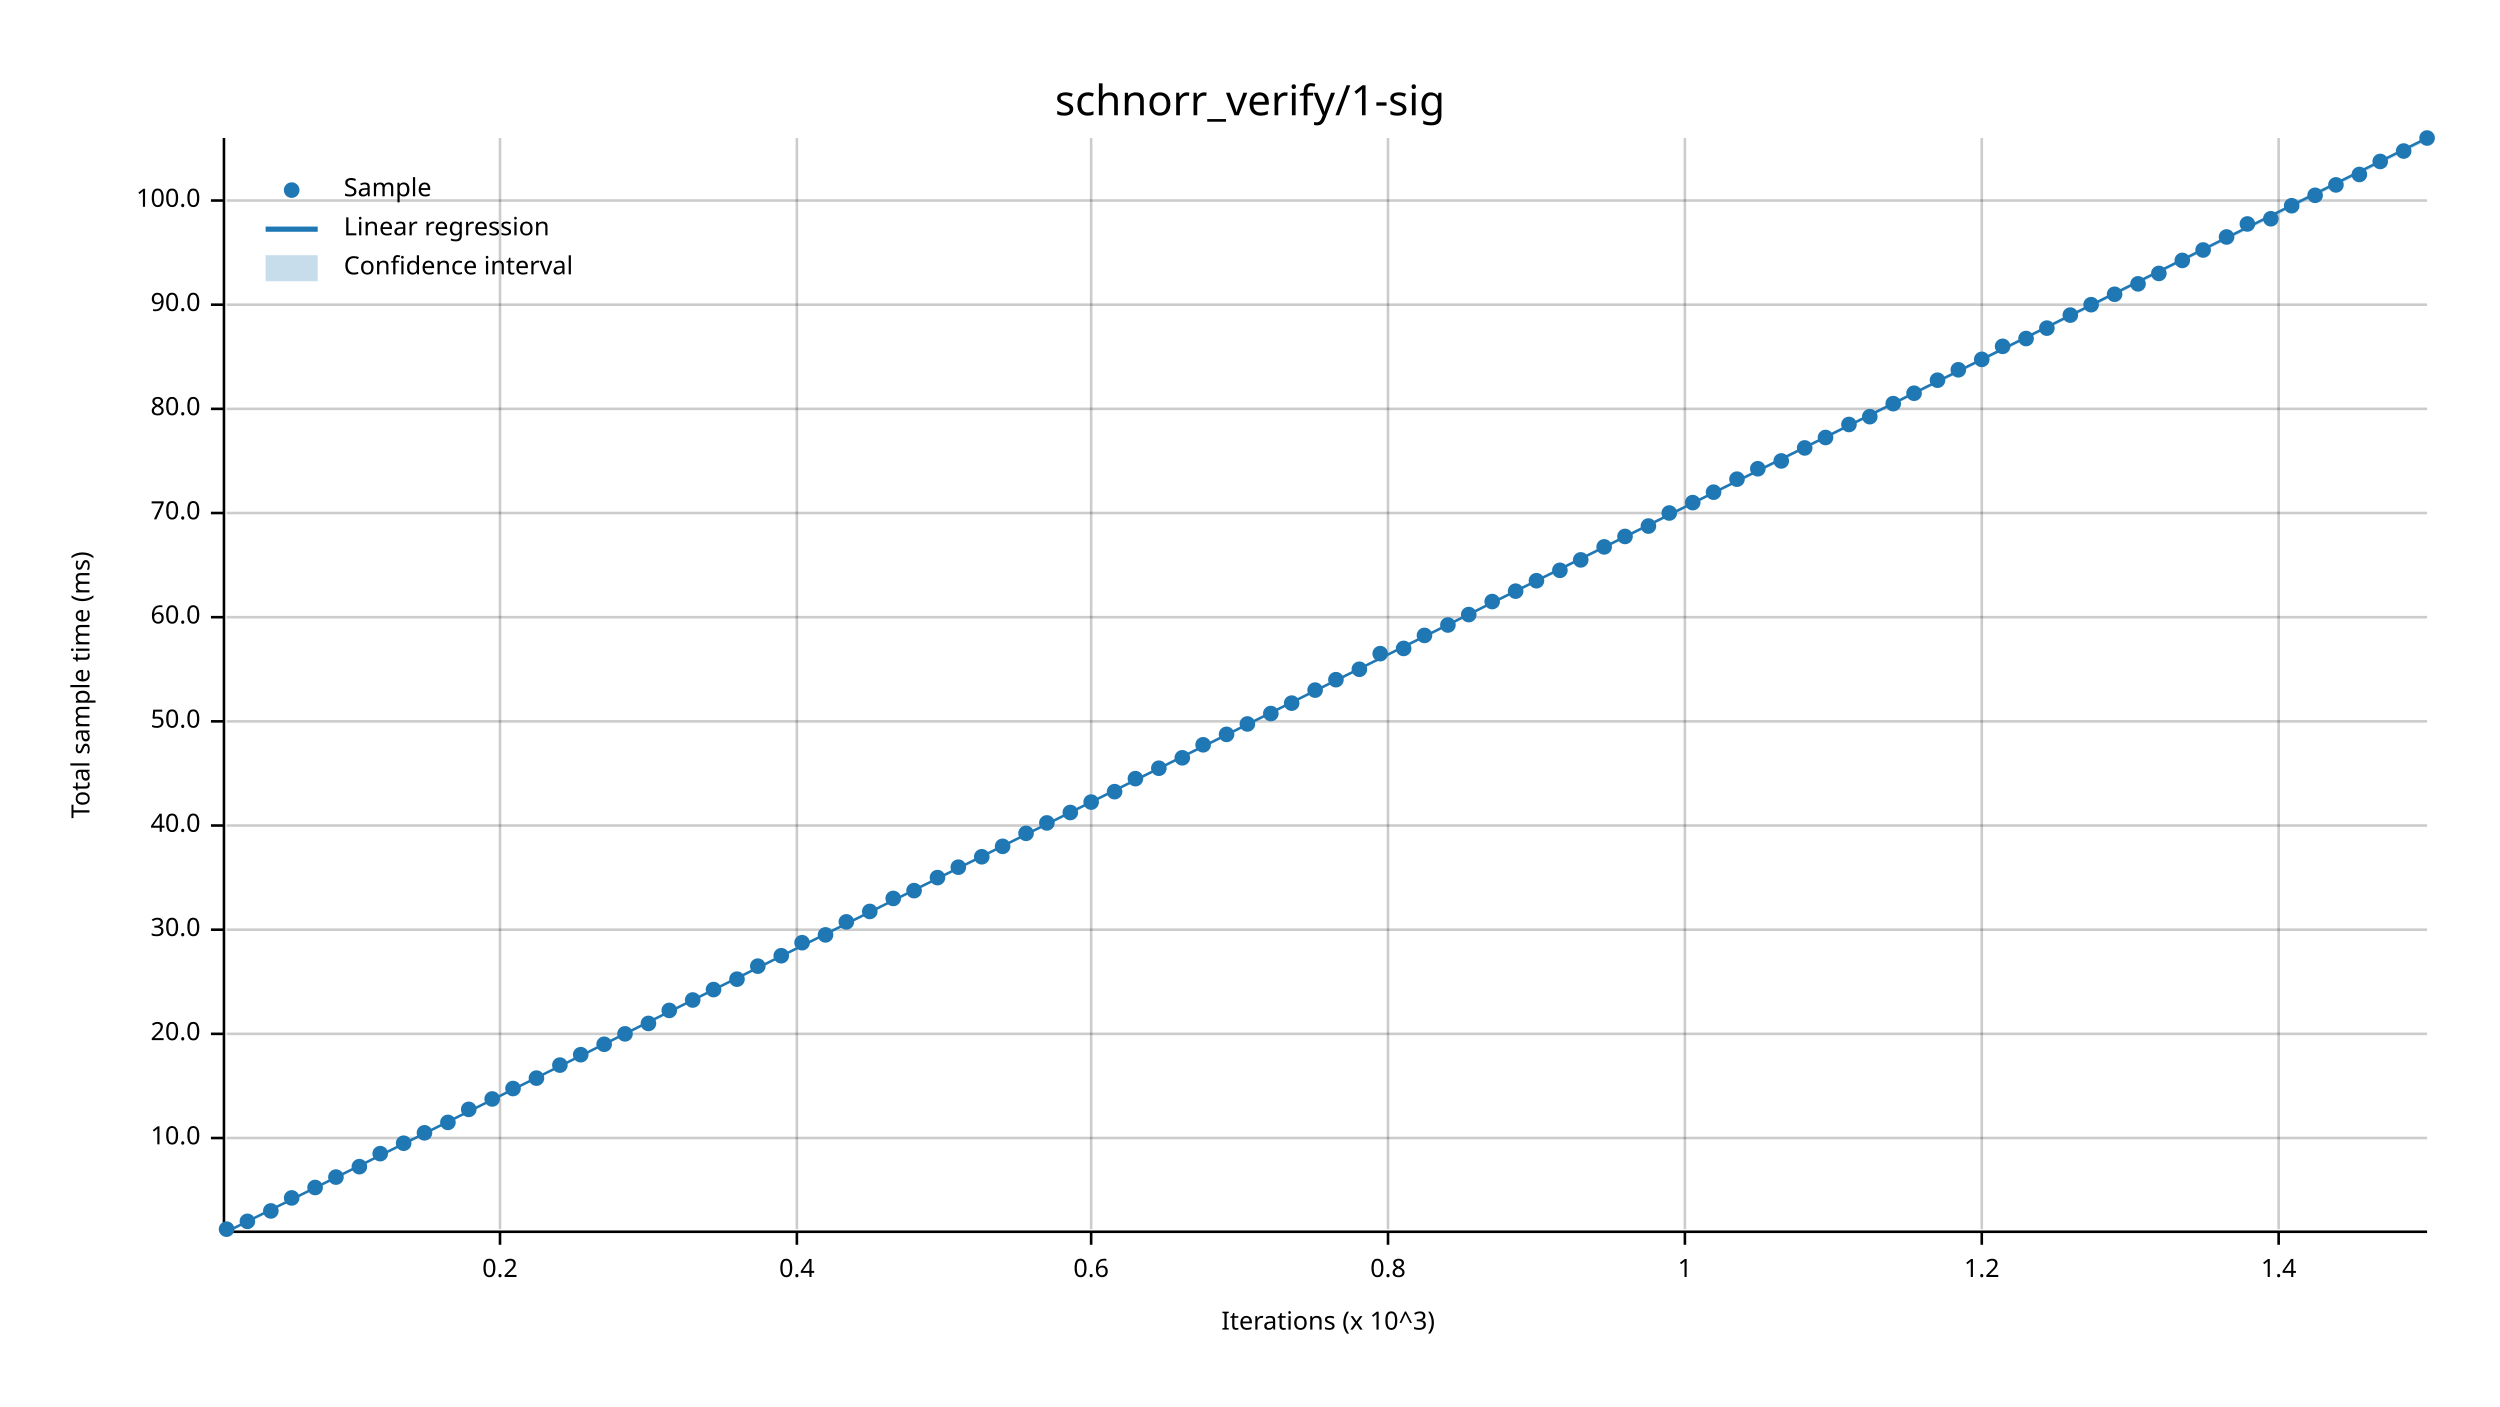
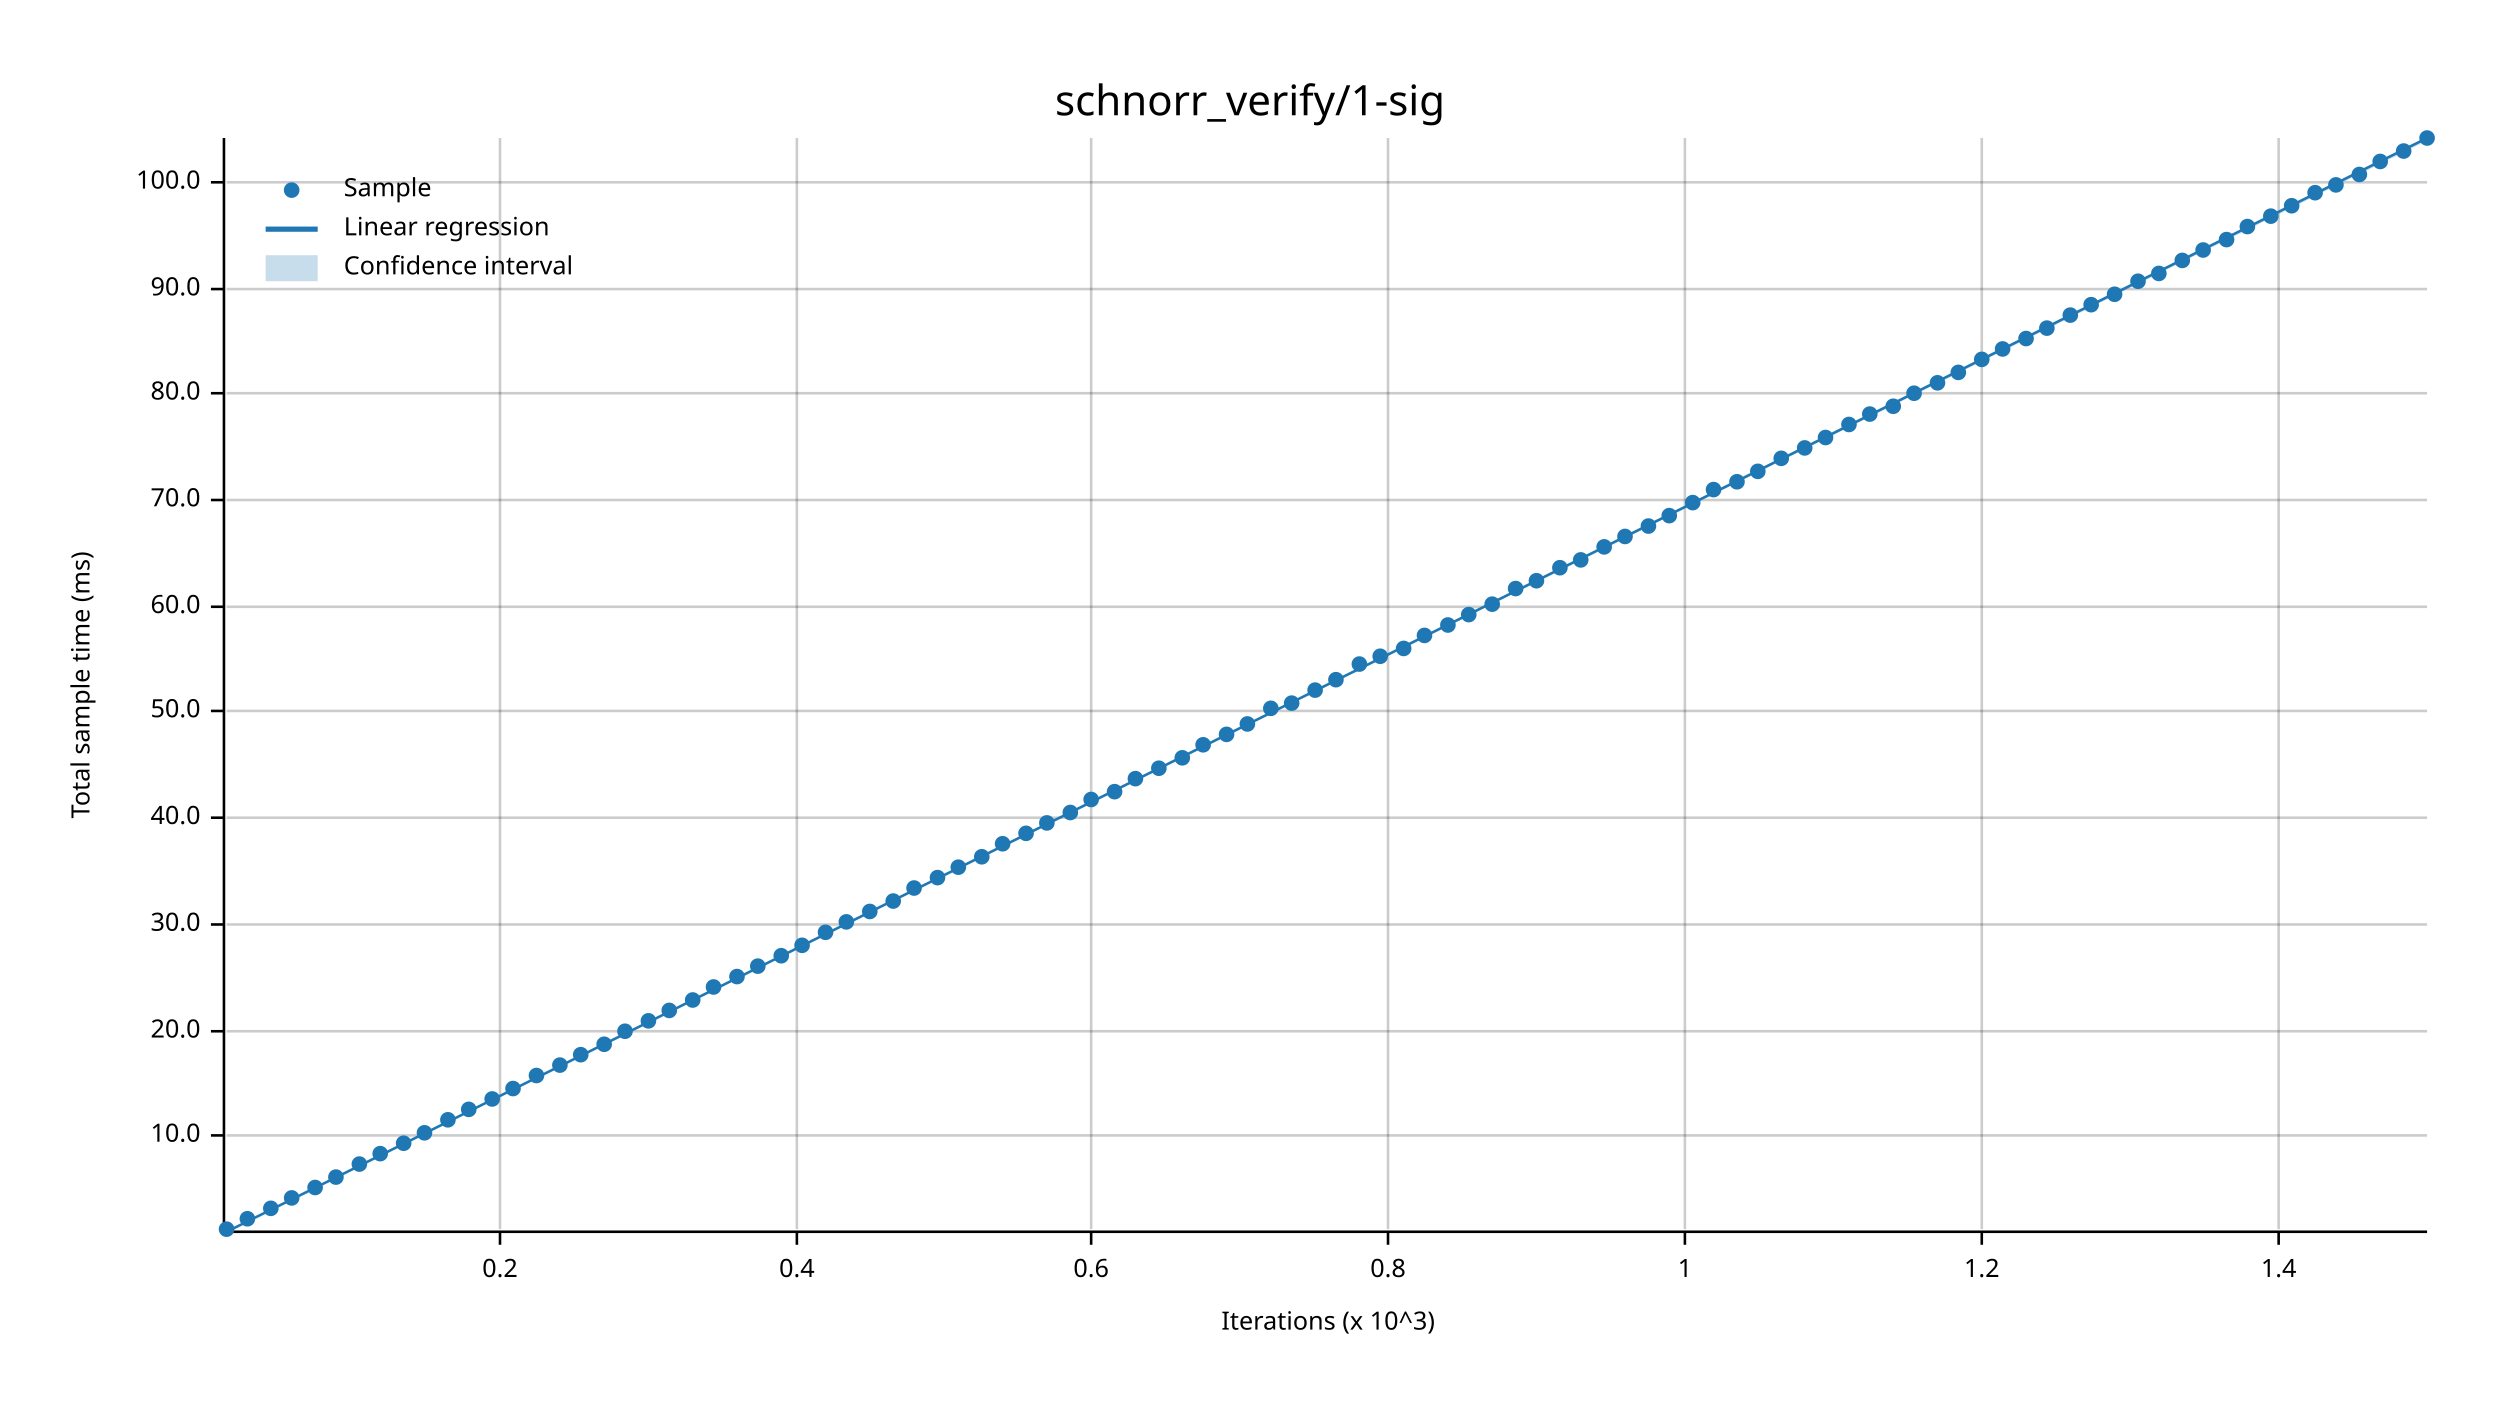
<svg xmlns="http://www.w3.org/2000/svg" width="960" height="540" viewBox="0 0 960 540">
  <text x="480" y="32" dy="0.76em" text-anchor="middle" font-family="sans-serif" font-size="16.129" opacity="1" fill="#000000">
schnorr_verify/1-sig
</text>
  <text x="27" y="263" dy="0.76em" text-anchor="middle" font-family="sans-serif" font-size="9.677" opacity="1" fill="#000000" transform="rotate(270, 27, 263)">
Total sample time (ms)
</text>
  <text x="510" y="513" dy="-0.5ex" text-anchor="middle" font-family="sans-serif" font-size="9.677" opacity="1" fill="#000000">
Iterations (x 10^3)
</text>
  <line opacity="0.2" stroke="#000000" stroke-width="1" x1="192" y1="472" x2="192" y2="53" />
  <line opacity="0.2" stroke="#000000" stroke-width="1" x1="306" y1="472" x2="306" y2="53" />
  <line opacity="0.2" stroke="#000000" stroke-width="1" x1="419" y1="472" x2="419" y2="53" />
  <line opacity="0.2" stroke="#000000" stroke-width="1" x1="533" y1="472" x2="533" y2="53" />
  <line opacity="0.2" stroke="#000000" stroke-width="1" x1="647" y1="472" x2="647" y2="53" />
  <line opacity="0.2" stroke="#000000" stroke-width="1" x1="761" y1="472" x2="761" y2="53" />
  <line opacity="0.2" stroke="#000000" stroke-width="1" x1="875" y1="472" x2="875" y2="53" />
-   <line opacity="0.2" stroke="#000000" stroke-width="1" x1="87" y1="437" x2="932" y2="437" />
-   <line opacity="0.2" stroke="#000000" stroke-width="1" x1="87" y1="397" x2="932" y2="397" />
-   <line opacity="0.2" stroke="#000000" stroke-width="1" x1="87" y1="357" x2="932" y2="357" />
-   <line opacity="0.2" stroke="#000000" stroke-width="1" x1="87" y1="317" x2="932" y2="317" />
-   <line opacity="0.2" stroke="#000000" stroke-width="1" x1="87" y1="277" x2="932" y2="277" />
-   <line opacity="0.2" stroke="#000000" stroke-width="1" x1="87" y1="237" x2="932" y2="237" />
-   <line opacity="0.2" stroke="#000000" stroke-width="1" x1="87" y1="197" x2="932" y2="197" />
-   <line opacity="0.2" stroke="#000000" stroke-width="1" x1="87" y1="157" x2="932" y2="157" />
-   <line opacity="0.2" stroke="#000000" stroke-width="1" x1="87" y1="117" x2="932" y2="117" />
-   <line opacity="0.2" stroke="#000000" stroke-width="1" x1="87" y1="77" x2="932" y2="77" />
+   <line opacity="0.2" stroke="#000000" stroke-width="1" x1="87" y1="436" x2="932" y2="436" />
+   <line opacity="0.2" stroke="#000000" stroke-width="1" x1="87" y1="396" x2="932" y2="396" />
+   <line opacity="0.2" stroke="#000000" stroke-width="1" x1="87" y1="355" x2="932" y2="355" />
+   <line opacity="0.2" stroke="#000000" stroke-width="1" x1="87" y1="314" x2="932" y2="314" />
+   <line opacity="0.2" stroke="#000000" stroke-width="1" x1="87" y1="273" x2="932" y2="273" />
+   <line opacity="0.2" stroke="#000000" stroke-width="1" x1="87" y1="233" x2="932" y2="233" />
+   <line opacity="0.2" stroke="#000000" stroke-width="1" x1="87" y1="192" x2="932" y2="192" />
+   <line opacity="0.2" stroke="#000000" stroke-width="1" x1="87" y1="151" x2="932" y2="151" />
+   <line opacity="0.2" stroke="#000000" stroke-width="1" x1="87" y1="111" x2="932" y2="111" />
+   <line opacity="0.2" stroke="#000000" stroke-width="1" x1="87" y1="70" x2="932" y2="70" />
  <polyline fill="none" opacity="1" stroke="#000000" stroke-width="1" points="86,53 86,472 " />
-   <text x="77" y="437" dy="0.5ex" text-anchor="end" font-family="sans-serif" font-size="9.677" opacity="1" fill="#000000">
+   <text x="77" y="436" dy="0.5ex" text-anchor="end" font-family="sans-serif" font-size="9.677" opacity="1" fill="#000000">
10.0
</text>
-   <polyline fill="none" opacity="1" stroke="#000000" stroke-width="1" points="81,437 86,437 " />
-   <text x="77" y="397" dy="0.5ex" text-anchor="end" font-family="sans-serif" font-size="9.677" opacity="1" fill="#000000">
+   <polyline fill="none" opacity="1" stroke="#000000" stroke-width="1" points="81,436 86,436 " />
+   <text x="77" y="396" dy="0.5ex" text-anchor="end" font-family="sans-serif" font-size="9.677" opacity="1" fill="#000000">
20.0
</text>
-   <polyline fill="none" opacity="1" stroke="#000000" stroke-width="1" points="81,397 86,397 " />
-   <text x="77" y="357" dy="0.5ex" text-anchor="end" font-family="sans-serif" font-size="9.677" opacity="1" fill="#000000">
+   <polyline fill="none" opacity="1" stroke="#000000" stroke-width="1" points="81,396 86,396 " />
+   <text x="77" y="355" dy="0.5ex" text-anchor="end" font-family="sans-serif" font-size="9.677" opacity="1" fill="#000000">
30.0
</text>
-   <polyline fill="none" opacity="1" stroke="#000000" stroke-width="1" points="81,357 86,357 " />
-   <text x="77" y="317" dy="0.5ex" text-anchor="end" font-family="sans-serif" font-size="9.677" opacity="1" fill="#000000">
+   <polyline fill="none" opacity="1" stroke="#000000" stroke-width="1" points="81,355 86,355 " />
+   <text x="77" y="314" dy="0.5ex" text-anchor="end" font-family="sans-serif" font-size="9.677" opacity="1" fill="#000000">
40.0
</text>
-   <polyline fill="none" opacity="1" stroke="#000000" stroke-width="1" points="81,317 86,317 " />
-   <text x="77" y="277" dy="0.5ex" text-anchor="end" font-family="sans-serif" font-size="9.677" opacity="1" fill="#000000">
+   <polyline fill="none" opacity="1" stroke="#000000" stroke-width="1" points="81,314 86,314 " />
+   <text x="77" y="273" dy="0.5ex" text-anchor="end" font-family="sans-serif" font-size="9.677" opacity="1" fill="#000000">
50.0
</text>
-   <polyline fill="none" opacity="1" stroke="#000000" stroke-width="1" points="81,277 86,277 " />
-   <text x="77" y="237" dy="0.5ex" text-anchor="end" font-family="sans-serif" font-size="9.677" opacity="1" fill="#000000">
+   <polyline fill="none" opacity="1" stroke="#000000" stroke-width="1" points="81,273 86,273 " />
+   <text x="77" y="233" dy="0.5ex" text-anchor="end" font-family="sans-serif" font-size="9.677" opacity="1" fill="#000000">
60.0
</text>
-   <polyline fill="none" opacity="1" stroke="#000000" stroke-width="1" points="81,237 86,237 " />
-   <text x="77" y="197" dy="0.5ex" text-anchor="end" font-family="sans-serif" font-size="9.677" opacity="1" fill="#000000">
+   <polyline fill="none" opacity="1" stroke="#000000" stroke-width="1" points="81,233 86,233 " />
+   <text x="77" y="192" dy="0.5ex" text-anchor="end" font-family="sans-serif" font-size="9.677" opacity="1" fill="#000000">
70.0
</text>
-   <polyline fill="none" opacity="1" stroke="#000000" stroke-width="1" points="81,197 86,197 " />
-   <text x="77" y="157" dy="0.5ex" text-anchor="end" font-family="sans-serif" font-size="9.677" opacity="1" fill="#000000">
+   <polyline fill="none" opacity="1" stroke="#000000" stroke-width="1" points="81,192 86,192 " />
+   <text x="77" y="151" dy="0.5ex" text-anchor="end" font-family="sans-serif" font-size="9.677" opacity="1" fill="#000000">
80.0
</text>
-   <polyline fill="none" opacity="1" stroke="#000000" stroke-width="1" points="81,157 86,157 " />
-   <text x="77" y="117" dy="0.5ex" text-anchor="end" font-family="sans-serif" font-size="9.677" opacity="1" fill="#000000">
+   <polyline fill="none" opacity="1" stroke="#000000" stroke-width="1" points="81,151 86,151 " />
+   <text x="77" y="111" dy="0.5ex" text-anchor="end" font-family="sans-serif" font-size="9.677" opacity="1" fill="#000000">
90.0
</text>
-   <polyline fill="none" opacity="1" stroke="#000000" stroke-width="1" points="81,117 86,117 " />
-   <text x="77" y="77" dy="0.5ex" text-anchor="end" font-family="sans-serif" font-size="9.677" opacity="1" fill="#000000">
+   <polyline fill="none" opacity="1" stroke="#000000" stroke-width="1" points="81,111 86,111 " />
+   <text x="77" y="70" dy="0.5ex" text-anchor="end" font-family="sans-serif" font-size="9.677" opacity="1" fill="#000000">
100.0
</text>
-   <polyline fill="none" opacity="1" stroke="#000000" stroke-width="1" points="81,77 86,77 " />
+   <polyline fill="none" opacity="1" stroke="#000000" stroke-width="1" points="81,70 86,70 " />
  <polyline fill="none" opacity="1" stroke="#000000" stroke-width="1" points="87,473 932,473 " />
  <text x="192" y="483" dy="0.76em" text-anchor="middle" font-family="sans-serif" font-size="9.677" opacity="1" fill="#000000">
0.2
</text>
  <polyline fill="none" opacity="1" stroke="#000000" stroke-width="1" points="192,473 192,478 " />
  <text x="306" y="483" dy="0.76em" text-anchor="middle" font-family="sans-serif" font-size="9.677" opacity="1" fill="#000000">
0.4
</text>
  <polyline fill="none" opacity="1" stroke="#000000" stroke-width="1" points="306,473 306,478 " />
  <text x="419" y="483" dy="0.76em" text-anchor="middle" font-family="sans-serif" font-size="9.677" opacity="1" fill="#000000">
0.6
</text>
  <polyline fill="none" opacity="1" stroke="#000000" stroke-width="1" points="419,473 419,478 " />
  <text x="533" y="483" dy="0.76em" text-anchor="middle" font-family="sans-serif" font-size="9.677" opacity="1" fill="#000000">
0.8
</text>
  <polyline fill="none" opacity="1" stroke="#000000" stroke-width="1" points="533,473 533,478 " />
  <text x="647" y="483" dy="0.76em" text-anchor="middle" font-family="sans-serif" font-size="9.677" opacity="1" fill="#000000">
1
</text>
  <polyline fill="none" opacity="1" stroke="#000000" stroke-width="1" points="647,473 647,478 " />
  <text x="761" y="483" dy="0.76em" text-anchor="middle" font-family="sans-serif" font-size="9.677" opacity="1" fill="#000000">
1.2
</text>
  <polyline fill="none" opacity="1" stroke="#000000" stroke-width="1" points="761,473 761,478 " />
  <text x="875" y="483" dy="0.76em" text-anchor="middle" font-family="sans-serif" font-size="9.677" opacity="1" fill="#000000">
1.4
</text>
  <polyline fill="none" opacity="1" stroke="#000000" stroke-width="1" points="875,473 875,478 " />
  <circle cx="87" cy="472" r="3" opacity="1" fill="#1F78B4" stroke="none" stroke-width="1" />
-   <circle cx="95" cy="469" r="3" opacity="1" fill="#1F78B4" stroke="none" stroke-width="1" />
-   <circle cx="104" cy="465" r="3" opacity="1" fill="#1F78B4" stroke="none" stroke-width="1" />
+   <circle cx="95" cy="468" r="3" opacity="1" fill="#1F78B4" stroke="none" stroke-width="1" />
+   <circle cx="104" cy="464" r="3" opacity="1" fill="#1F78B4" stroke="none" stroke-width="1" />
  <circle cx="112" cy="460" r="3" opacity="1" fill="#1F78B4" stroke="none" stroke-width="1" />
  <circle cx="121" cy="456" r="3" opacity="1" fill="#1F78B4" stroke="none" stroke-width="1" />
  <circle cx="129" cy="452" r="3" opacity="1" fill="#1F78B4" stroke="none" stroke-width="1" />
-   <circle cx="138" cy="448" r="3" opacity="1" fill="#1F78B4" stroke="none" stroke-width="1" />
+   <circle cx="138" cy="447" r="3" opacity="1" fill="#1F78B4" stroke="none" stroke-width="1" />
  <circle cx="146" cy="443" r="3" opacity="1" fill="#1F78B4" stroke="none" stroke-width="1" />
  <circle cx="155" cy="439" r="3" opacity="1" fill="#1F78B4" stroke="none" stroke-width="1" />
  <circle cx="163" cy="435" r="3" opacity="1" fill="#1F78B4" stroke="none" stroke-width="1" />
-   <circle cx="172" cy="431" r="3" opacity="1" fill="#1F78B4" stroke="none" stroke-width="1" />
+   <circle cx="172" cy="430" r="3" opacity="1" fill="#1F78B4" stroke="none" stroke-width="1" />
  <circle cx="180" cy="426" r="3" opacity="1" fill="#1F78B4" stroke="none" stroke-width="1" />
  <circle cx="189" cy="422" r="3" opacity="1" fill="#1F78B4" stroke="none" stroke-width="1" />
  <circle cx="197" cy="418" r="3" opacity="1" fill="#1F78B4" stroke="none" stroke-width="1" />
-   <circle cx="206" cy="414" r="3" opacity="1" fill="#1F78B4" stroke="none" stroke-width="1" />
+   <circle cx="206" cy="413" r="3" opacity="1" fill="#1F78B4" stroke="none" stroke-width="1" />
  <circle cx="215" cy="409" r="3" opacity="1" fill="#1F78B4" stroke="none" stroke-width="1" />
  <circle cx="223" cy="405" r="3" opacity="1" fill="#1F78B4" stroke="none" stroke-width="1" />
  <circle cx="232" cy="401" r="3" opacity="1" fill="#1F78B4" stroke="none" stroke-width="1" />
-   <circle cx="240" cy="397" r="3" opacity="1" fill="#1F78B4" stroke="none" stroke-width="1" />
-   <circle cx="249" cy="393" r="3" opacity="1" fill="#1F78B4" stroke="none" stroke-width="1" />
+   <circle cx="240" cy="396" r="3" opacity="1" fill="#1F78B4" stroke="none" stroke-width="1" />
+   <circle cx="249" cy="392" r="3" opacity="1" fill="#1F78B4" stroke="none" stroke-width="1" />
  <circle cx="257" cy="388" r="3" opacity="1" fill="#1F78B4" stroke="none" stroke-width="1" />
  <circle cx="266" cy="384" r="3" opacity="1" fill="#1F78B4" stroke="none" stroke-width="1" />
-   <circle cx="274" cy="380" r="3" opacity="1" fill="#1F78B4" stroke="none" stroke-width="1" />
-   <circle cx="283" cy="376" r="3" opacity="1" fill="#1F78B4" stroke="none" stroke-width="1" />
+   <circle cx="274" cy="379" r="3" opacity="1" fill="#1F78B4" stroke="none" stroke-width="1" />
+   <circle cx="283" cy="375" r="3" opacity="1" fill="#1F78B4" stroke="none" stroke-width="1" />
  <circle cx="291" cy="371" r="3" opacity="1" fill="#1F78B4" stroke="none" stroke-width="1" />
  <circle cx="300" cy="367" r="3" opacity="1" fill="#1F78B4" stroke="none" stroke-width="1" />
-   <circle cx="308" cy="362" r="3" opacity="1" fill="#1F78B4" stroke="none" stroke-width="1" />
-   <circle cx="317" cy="359" r="3" opacity="1" fill="#1F78B4" stroke="none" stroke-width="1" />
+   <circle cx="308" cy="363" r="3" opacity="1" fill="#1F78B4" stroke="none" stroke-width="1" />
+   <circle cx="317" cy="358" r="3" opacity="1" fill="#1F78B4" stroke="none" stroke-width="1" />
  <circle cx="325" cy="354" r="3" opacity="1" fill="#1F78B4" stroke="none" stroke-width="1" />
  <circle cx="334" cy="350" r="3" opacity="1" fill="#1F78B4" stroke="none" stroke-width="1" />
-   <circle cx="343" cy="345" r="3" opacity="1" fill="#1F78B4" stroke="none" stroke-width="1" />
-   <circle cx="351" cy="342" r="3" opacity="1" fill="#1F78B4" stroke="none" stroke-width="1" />
+   <circle cx="343" cy="346" r="3" opacity="1" fill="#1F78B4" stroke="none" stroke-width="1" />
+   <circle cx="351" cy="341" r="3" opacity="1" fill="#1F78B4" stroke="none" stroke-width="1" />
  <circle cx="360" cy="337" r="3" opacity="1" fill="#1F78B4" stroke="none" stroke-width="1" />
  <circle cx="368" cy="333" r="3" opacity="1" fill="#1F78B4" stroke="none" stroke-width="1" />
  <circle cx="377" cy="329" r="3" opacity="1" fill="#1F78B4" stroke="none" stroke-width="1" />
-   <circle cx="385" cy="325" r="3" opacity="1" fill="#1F78B4" stroke="none" stroke-width="1" />
+   <circle cx="385" cy="324" r="3" opacity="1" fill="#1F78B4" stroke="none" stroke-width="1" />
  <circle cx="394" cy="320" r="3" opacity="1" fill="#1F78B4" stroke="none" stroke-width="1" />
  <circle cx="402" cy="316" r="3" opacity="1" fill="#1F78B4" stroke="none" stroke-width="1" />
  <circle cx="411" cy="312" r="3" opacity="1" fill="#1F78B4" stroke="none" stroke-width="1" />
-   <circle cx="419" cy="308" r="3" opacity="1" fill="#1F78B4" stroke="none" stroke-width="1" />
+   <circle cx="419" cy="307" r="3" opacity="1" fill="#1F78B4" stroke="none" stroke-width="1" />
  <circle cx="428" cy="304" r="3" opacity="1" fill="#1F78B4" stroke="none" stroke-width="1" />
  <circle cx="436" cy="299" r="3" opacity="1" fill="#1F78B4" stroke="none" stroke-width="1" />
  <circle cx="445" cy="295" r="3" opacity="1" fill="#1F78B4" stroke="none" stroke-width="1" />
  <circle cx="454" cy="291" r="3" opacity="1" fill="#1F78B4" stroke="none" stroke-width="1" />
  <circle cx="462" cy="286" r="3" opacity="1" fill="#1F78B4" stroke="none" stroke-width="1" />
  <circle cx="471" cy="282" r="3" opacity="1" fill="#1F78B4" stroke="none" stroke-width="1" />
  <circle cx="479" cy="278" r="3" opacity="1" fill="#1F78B4" stroke="none" stroke-width="1" />
-   <circle cx="488" cy="274" r="3" opacity="1" fill="#1F78B4" stroke="none" stroke-width="1" />
+   <circle cx="488" cy="272" r="3" opacity="1" fill="#1F78B4" stroke="none" stroke-width="1" />
  <circle cx="496" cy="270" r="3" opacity="1" fill="#1F78B4" stroke="none" stroke-width="1" />
  <circle cx="505" cy="265" r="3" opacity="1" fill="#1F78B4" stroke="none" stroke-width="1" />
  <circle cx="513" cy="261" r="3" opacity="1" fill="#1F78B4" stroke="none" stroke-width="1" />
-   <circle cx="522" cy="257" r="3" opacity="1" fill="#1F78B4" stroke="none" stroke-width="1" />
-   <circle cx="530" cy="251" r="3" opacity="1" fill="#1F78B4" stroke="none" stroke-width="1" />
+   <circle cx="522" cy="255" r="3" opacity="1" fill="#1F78B4" stroke="none" stroke-width="1" />
+   <circle cx="530" cy="252" r="3" opacity="1" fill="#1F78B4" stroke="none" stroke-width="1" />
  <circle cx="539" cy="249" r="3" opacity="1" fill="#1F78B4" stroke="none" stroke-width="1" />
  <circle cx="547" cy="244" r="3" opacity="1" fill="#1F78B4" stroke="none" stroke-width="1" />
  <circle cx="556" cy="240" r="3" opacity="1" fill="#1F78B4" stroke="none" stroke-width="1" />
  <circle cx="564" cy="236" r="3" opacity="1" fill="#1F78B4" stroke="none" stroke-width="1" />
-   <circle cx="573" cy="231" r="3" opacity="1" fill="#1F78B4" stroke="none" stroke-width="1" />
-   <circle cx="582" cy="227" r="3" opacity="1" fill="#1F78B4" stroke="none" stroke-width="1" />
+   <circle cx="573" cy="232" r="3" opacity="1" fill="#1F78B4" stroke="none" stroke-width="1" />
+   <circle cx="582" cy="226" r="3" opacity="1" fill="#1F78B4" stroke="none" stroke-width="1" />
  <circle cx="590" cy="223" r="3" opacity="1" fill="#1F78B4" stroke="none" stroke-width="1" />
-   <circle cx="599" cy="219" r="3" opacity="1" fill="#1F78B4" stroke="none" stroke-width="1" />
+   <circle cx="599" cy="218" r="3" opacity="1" fill="#1F78B4" stroke="none" stroke-width="1" />
  <circle cx="607" cy="215" r="3" opacity="1" fill="#1F78B4" stroke="none" stroke-width="1" />
  <circle cx="616" cy="210" r="3" opacity="1" fill="#1F78B4" stroke="none" stroke-width="1" />
  <circle cx="624" cy="206" r="3" opacity="1" fill="#1F78B4" stroke="none" stroke-width="1" />
  <circle cx="633" cy="202" r="3" opacity="1" fill="#1F78B4" stroke="none" stroke-width="1" />
-   <circle cx="641" cy="197" r="3" opacity="1" fill="#1F78B4" stroke="none" stroke-width="1" />
+   <circle cx="641" cy="198" r="3" opacity="1" fill="#1F78B4" stroke="none" stroke-width="1" />
  <circle cx="650" cy="193" r="3" opacity="1" fill="#1F78B4" stroke="none" stroke-width="1" />
-   <circle cx="658" cy="189" r="3" opacity="1" fill="#1F78B4" stroke="none" stroke-width="1" />
-   <circle cx="667" cy="184" r="3" opacity="1" fill="#1F78B4" stroke="none" stroke-width="1" />
-   <circle cx="675" cy="180" r="3" opacity="1" fill="#1F78B4" stroke="none" stroke-width="1" />
-   <circle cx="684" cy="177" r="3" opacity="1" fill="#1F78B4" stroke="none" stroke-width="1" />
+   <circle cx="658" cy="188" r="3" opacity="1" fill="#1F78B4" stroke="none" stroke-width="1" />
+   <circle cx="667" cy="185" r="3" opacity="1" fill="#1F78B4" stroke="none" stroke-width="1" />
+   <circle cx="675" cy="181" r="3" opacity="1" fill="#1F78B4" stroke="none" stroke-width="1" />
+   <circle cx="684" cy="176" r="3" opacity="1" fill="#1F78B4" stroke="none" stroke-width="1" />
  <circle cx="693" cy="172" r="3" opacity="1" fill="#1F78B4" stroke="none" stroke-width="1" />
  <circle cx="701" cy="168" r="3" opacity="1" fill="#1F78B4" stroke="none" stroke-width="1" />
  <circle cx="710" cy="163" r="3" opacity="1" fill="#1F78B4" stroke="none" stroke-width="1" />
-   <circle cx="718" cy="160" r="3" opacity="1" fill="#1F78B4" stroke="none" stroke-width="1" />
-   <circle cx="727" cy="155" r="3" opacity="1" fill="#1F78B4" stroke="none" stroke-width="1" />
+   <circle cx="718" cy="159" r="3" opacity="1" fill="#1F78B4" stroke="none" stroke-width="1" />
+   <circle cx="727" cy="156" r="3" opacity="1" fill="#1F78B4" stroke="none" stroke-width="1" />
  <circle cx="735" cy="151" r="3" opacity="1" fill="#1F78B4" stroke="none" stroke-width="1" />
-   <circle cx="744" cy="146" r="3" opacity="1" fill="#1F78B4" stroke="none" stroke-width="1" />
-   <circle cx="752" cy="142" r="3" opacity="1" fill="#1F78B4" stroke="none" stroke-width="1" />
+   <circle cx="744" cy="147" r="3" opacity="1" fill="#1F78B4" stroke="none" stroke-width="1" />
+   <circle cx="752" cy="143" r="3" opacity="1" fill="#1F78B4" stroke="none" stroke-width="1" />
  <circle cx="761" cy="138" r="3" opacity="1" fill="#1F78B4" stroke="none" stroke-width="1" />
-   <circle cx="769" cy="133" r="3" opacity="1" fill="#1F78B4" stroke="none" stroke-width="1" />
+   <circle cx="769" cy="134" r="3" opacity="1" fill="#1F78B4" stroke="none" stroke-width="1" />
  <circle cx="778" cy="130" r="3" opacity="1" fill="#1F78B4" stroke="none" stroke-width="1" />
  <circle cx="786" cy="126" r="3" opacity="1" fill="#1F78B4" stroke="none" stroke-width="1" />
  <circle cx="795" cy="121" r="3" opacity="1" fill="#1F78B4" stroke="none" stroke-width="1" />
  <circle cx="803" cy="117" r="3" opacity="1" fill="#1F78B4" stroke="none" stroke-width="1" />
  <circle cx="812" cy="113" r="3" opacity="1" fill="#1F78B4" stroke="none" stroke-width="1" />
-   <circle cx="821" cy="109" r="3" opacity="1" fill="#1F78B4" stroke="none" stroke-width="1" />
+   <circle cx="821" cy="108" r="3" opacity="1" fill="#1F78B4" stroke="none" stroke-width="1" />
  <circle cx="829" cy="105" r="3" opacity="1" fill="#1F78B4" stroke="none" stroke-width="1" />
  <circle cx="838" cy="100" r="3" opacity="1" fill="#1F78B4" stroke="none" stroke-width="1" />
  <circle cx="846" cy="96" r="3" opacity="1" fill="#1F78B4" stroke="none" stroke-width="1" />
-   <circle cx="855" cy="91" r="3" opacity="1" fill="#1F78B4" stroke="none" stroke-width="1" />
-   <circle cx="863" cy="86" r="3" opacity="1" fill="#1F78B4" stroke="none" stroke-width="1" />
-   <circle cx="872" cy="84" r="3" opacity="1" fill="#1F78B4" stroke="none" stroke-width="1" />
+   <circle cx="855" cy="92" r="3" opacity="1" fill="#1F78B4" stroke="none" stroke-width="1" />
+   <circle cx="863" cy="87" r="3" opacity="1" fill="#1F78B4" stroke="none" stroke-width="1" />
+   <circle cx="872" cy="83" r="3" opacity="1" fill="#1F78B4" stroke="none" stroke-width="1" />
  <circle cx="880" cy="79" r="3" opacity="1" fill="#1F78B4" stroke="none" stroke-width="1" />
-   <circle cx="889" cy="75" r="3" opacity="1" fill="#1F78B4" stroke="none" stroke-width="1" />
+   <circle cx="889" cy="74" r="3" opacity="1" fill="#1F78B4" stroke="none" stroke-width="1" />
  <circle cx="897" cy="71" r="3" opacity="1" fill="#1F78B4" stroke="none" stroke-width="1" />
  <circle cx="906" cy="67" r="3" opacity="1" fill="#1F78B4" stroke="none" stroke-width="1" />
  <circle cx="914" cy="62" r="3" opacity="1" fill="#1F78B4" stroke="none" stroke-width="1" />
  <circle cx="923" cy="58" r="3" opacity="1" fill="#1F78B4" stroke="none" stroke-width="1" />
  <circle cx="932" cy="53" r="3" opacity="1" fill="#1F78B4" stroke="none" stroke-width="1" />
  <polyline fill="none" opacity="1" stroke="#1F78B4" stroke-width="1" points="87,473 932,53 " />
  <polygon opacity="0.25" fill="#1F78B4" points="87,473 932,54 932,53 " />
  <text x="132" y="68" dy="0.76em" text-anchor="start" font-family="sans-serif" font-size="9.677" opacity="1" fill="#000000">
Sample
</text>
  <text x="132" y="83" dy="0.76em" text-anchor="start" font-family="sans-serif" font-size="9.677" opacity="1" fill="#000000">
Linear regression
</text>
  <text x="132" y="98" dy="0.76em" text-anchor="start" font-family="sans-serif" font-size="9.677" opacity="1" fill="#000000">
Confidence interval
</text>
  <circle cx="112" cy="73" r="3" opacity="1" fill="#1F78B4" stroke="none" stroke-width="1" />
  <polyline fill="none" opacity="1" stroke="#1F78B4" stroke-width="2" points="102,88 122,88 " />
  <rect x="102" y="98" width="20" height="10" opacity="0.25" fill="#1F78B4" stroke="none" />
</svg>
